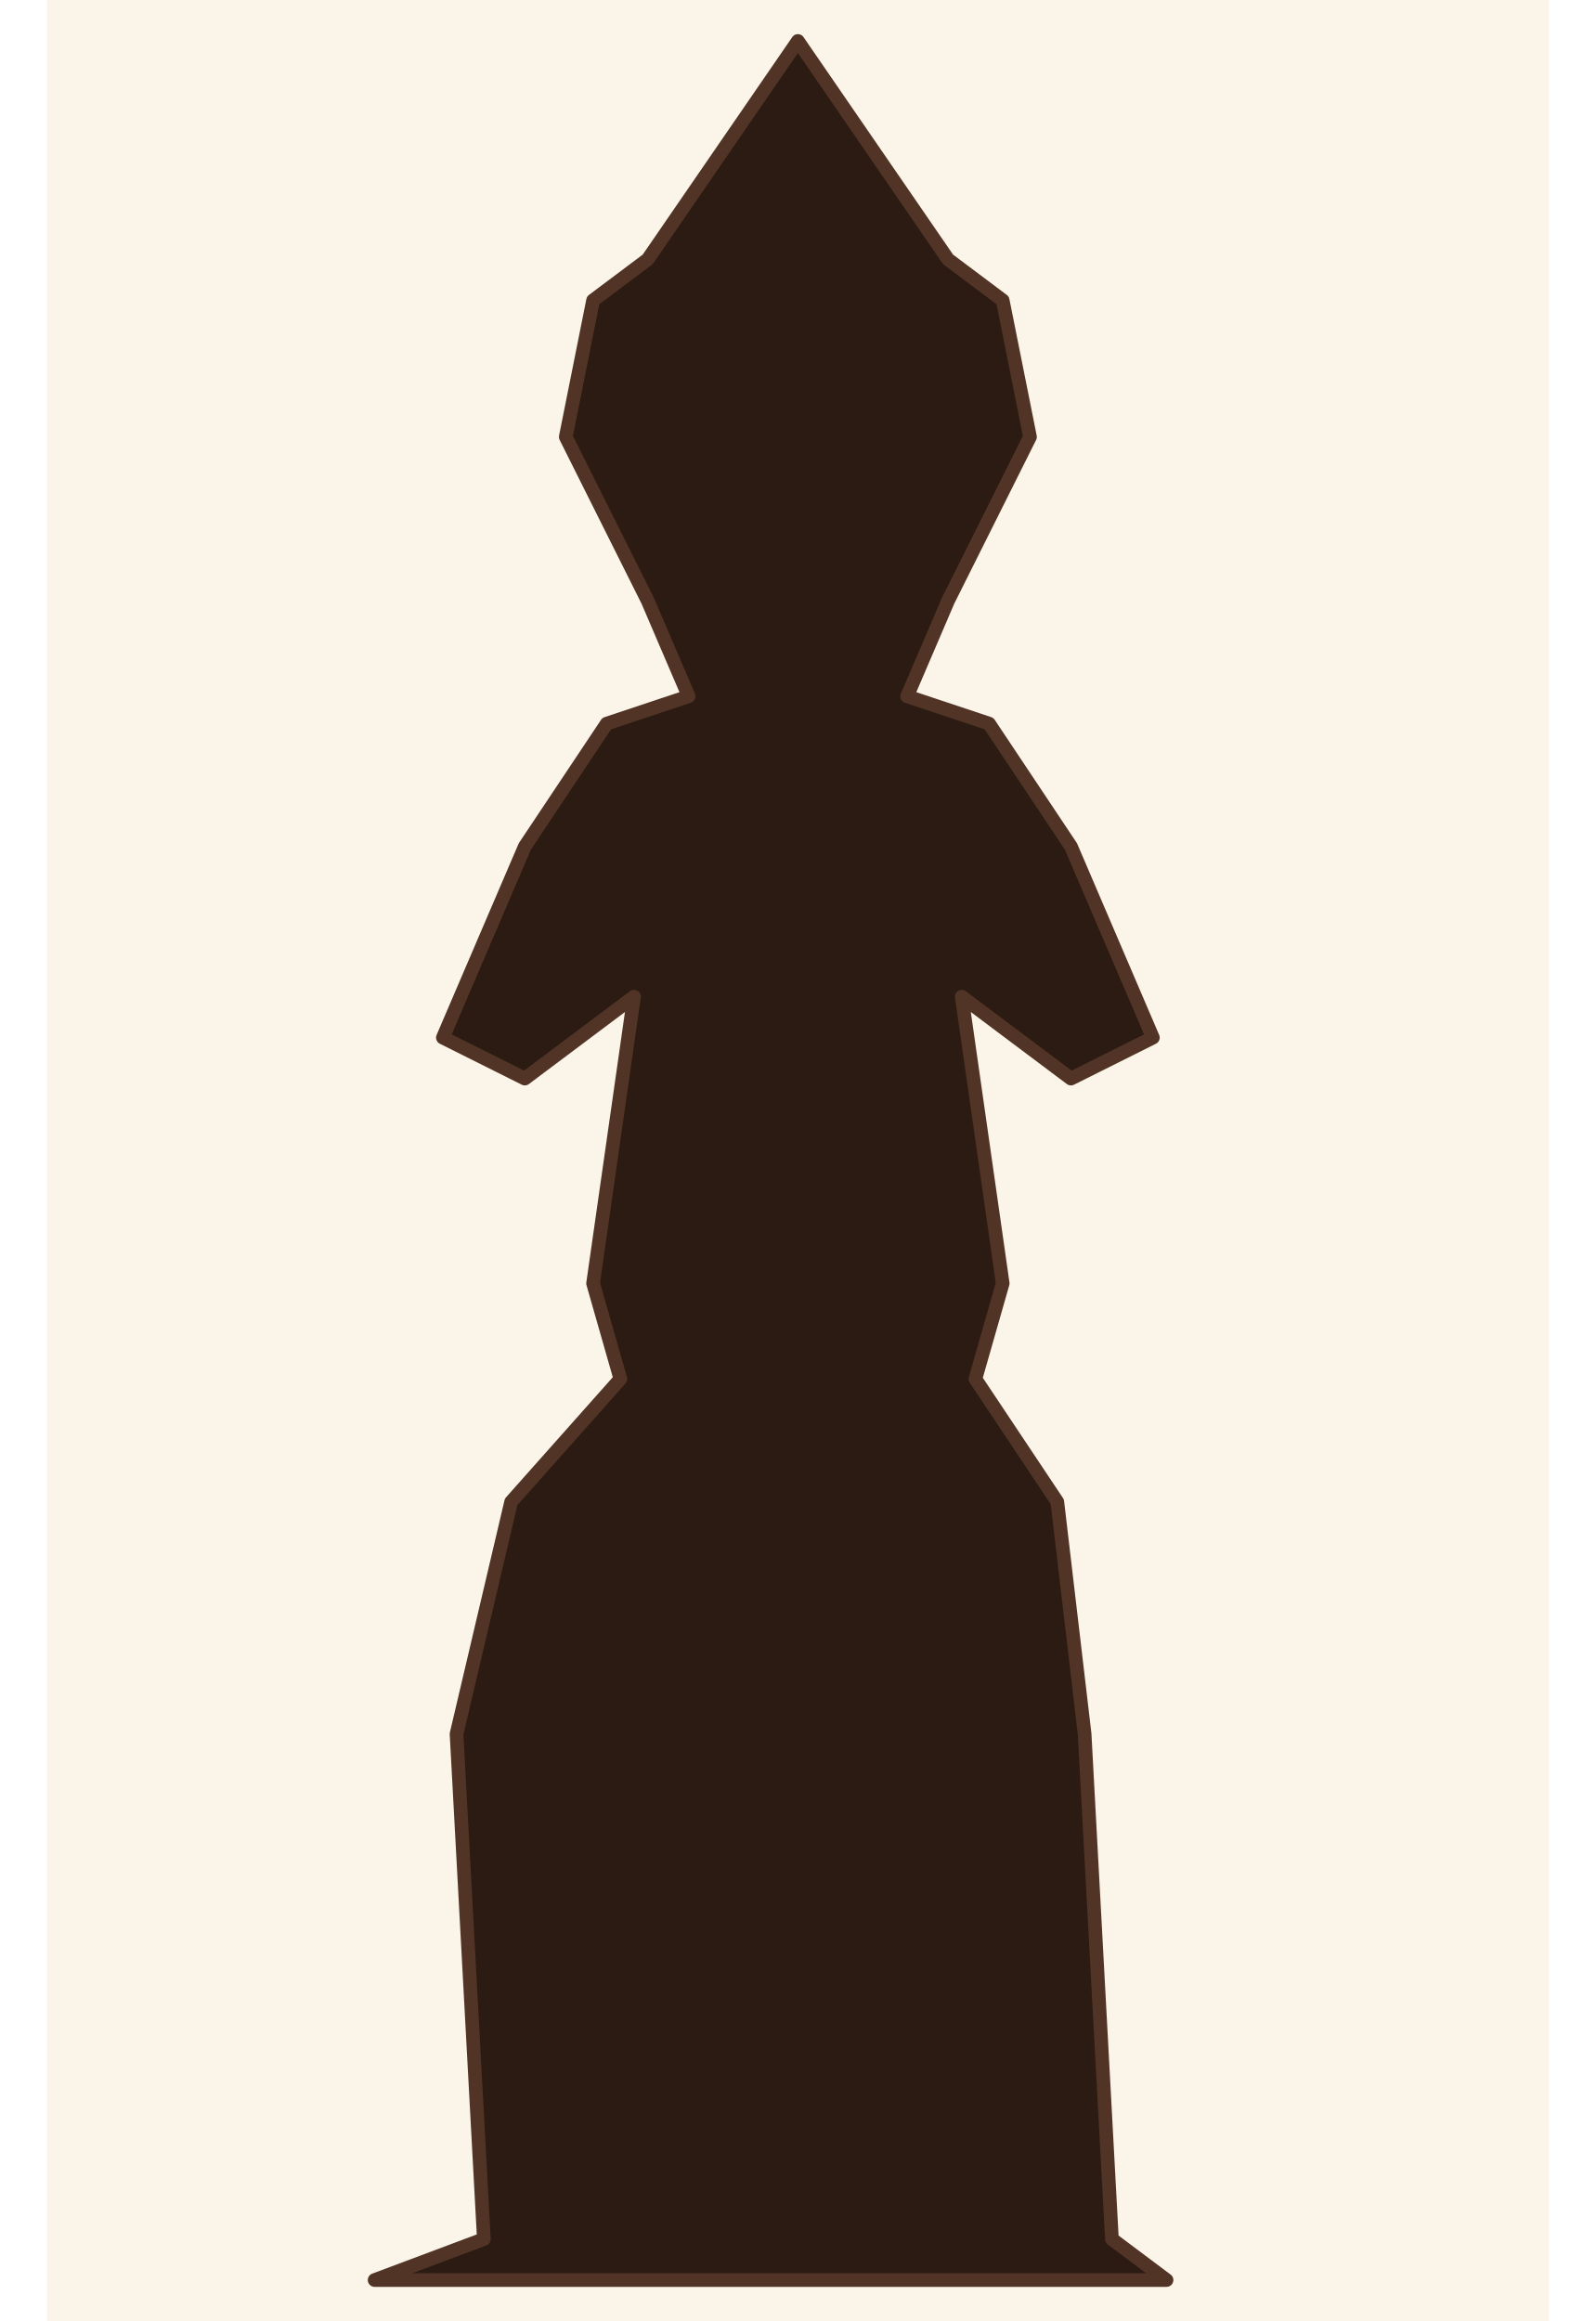
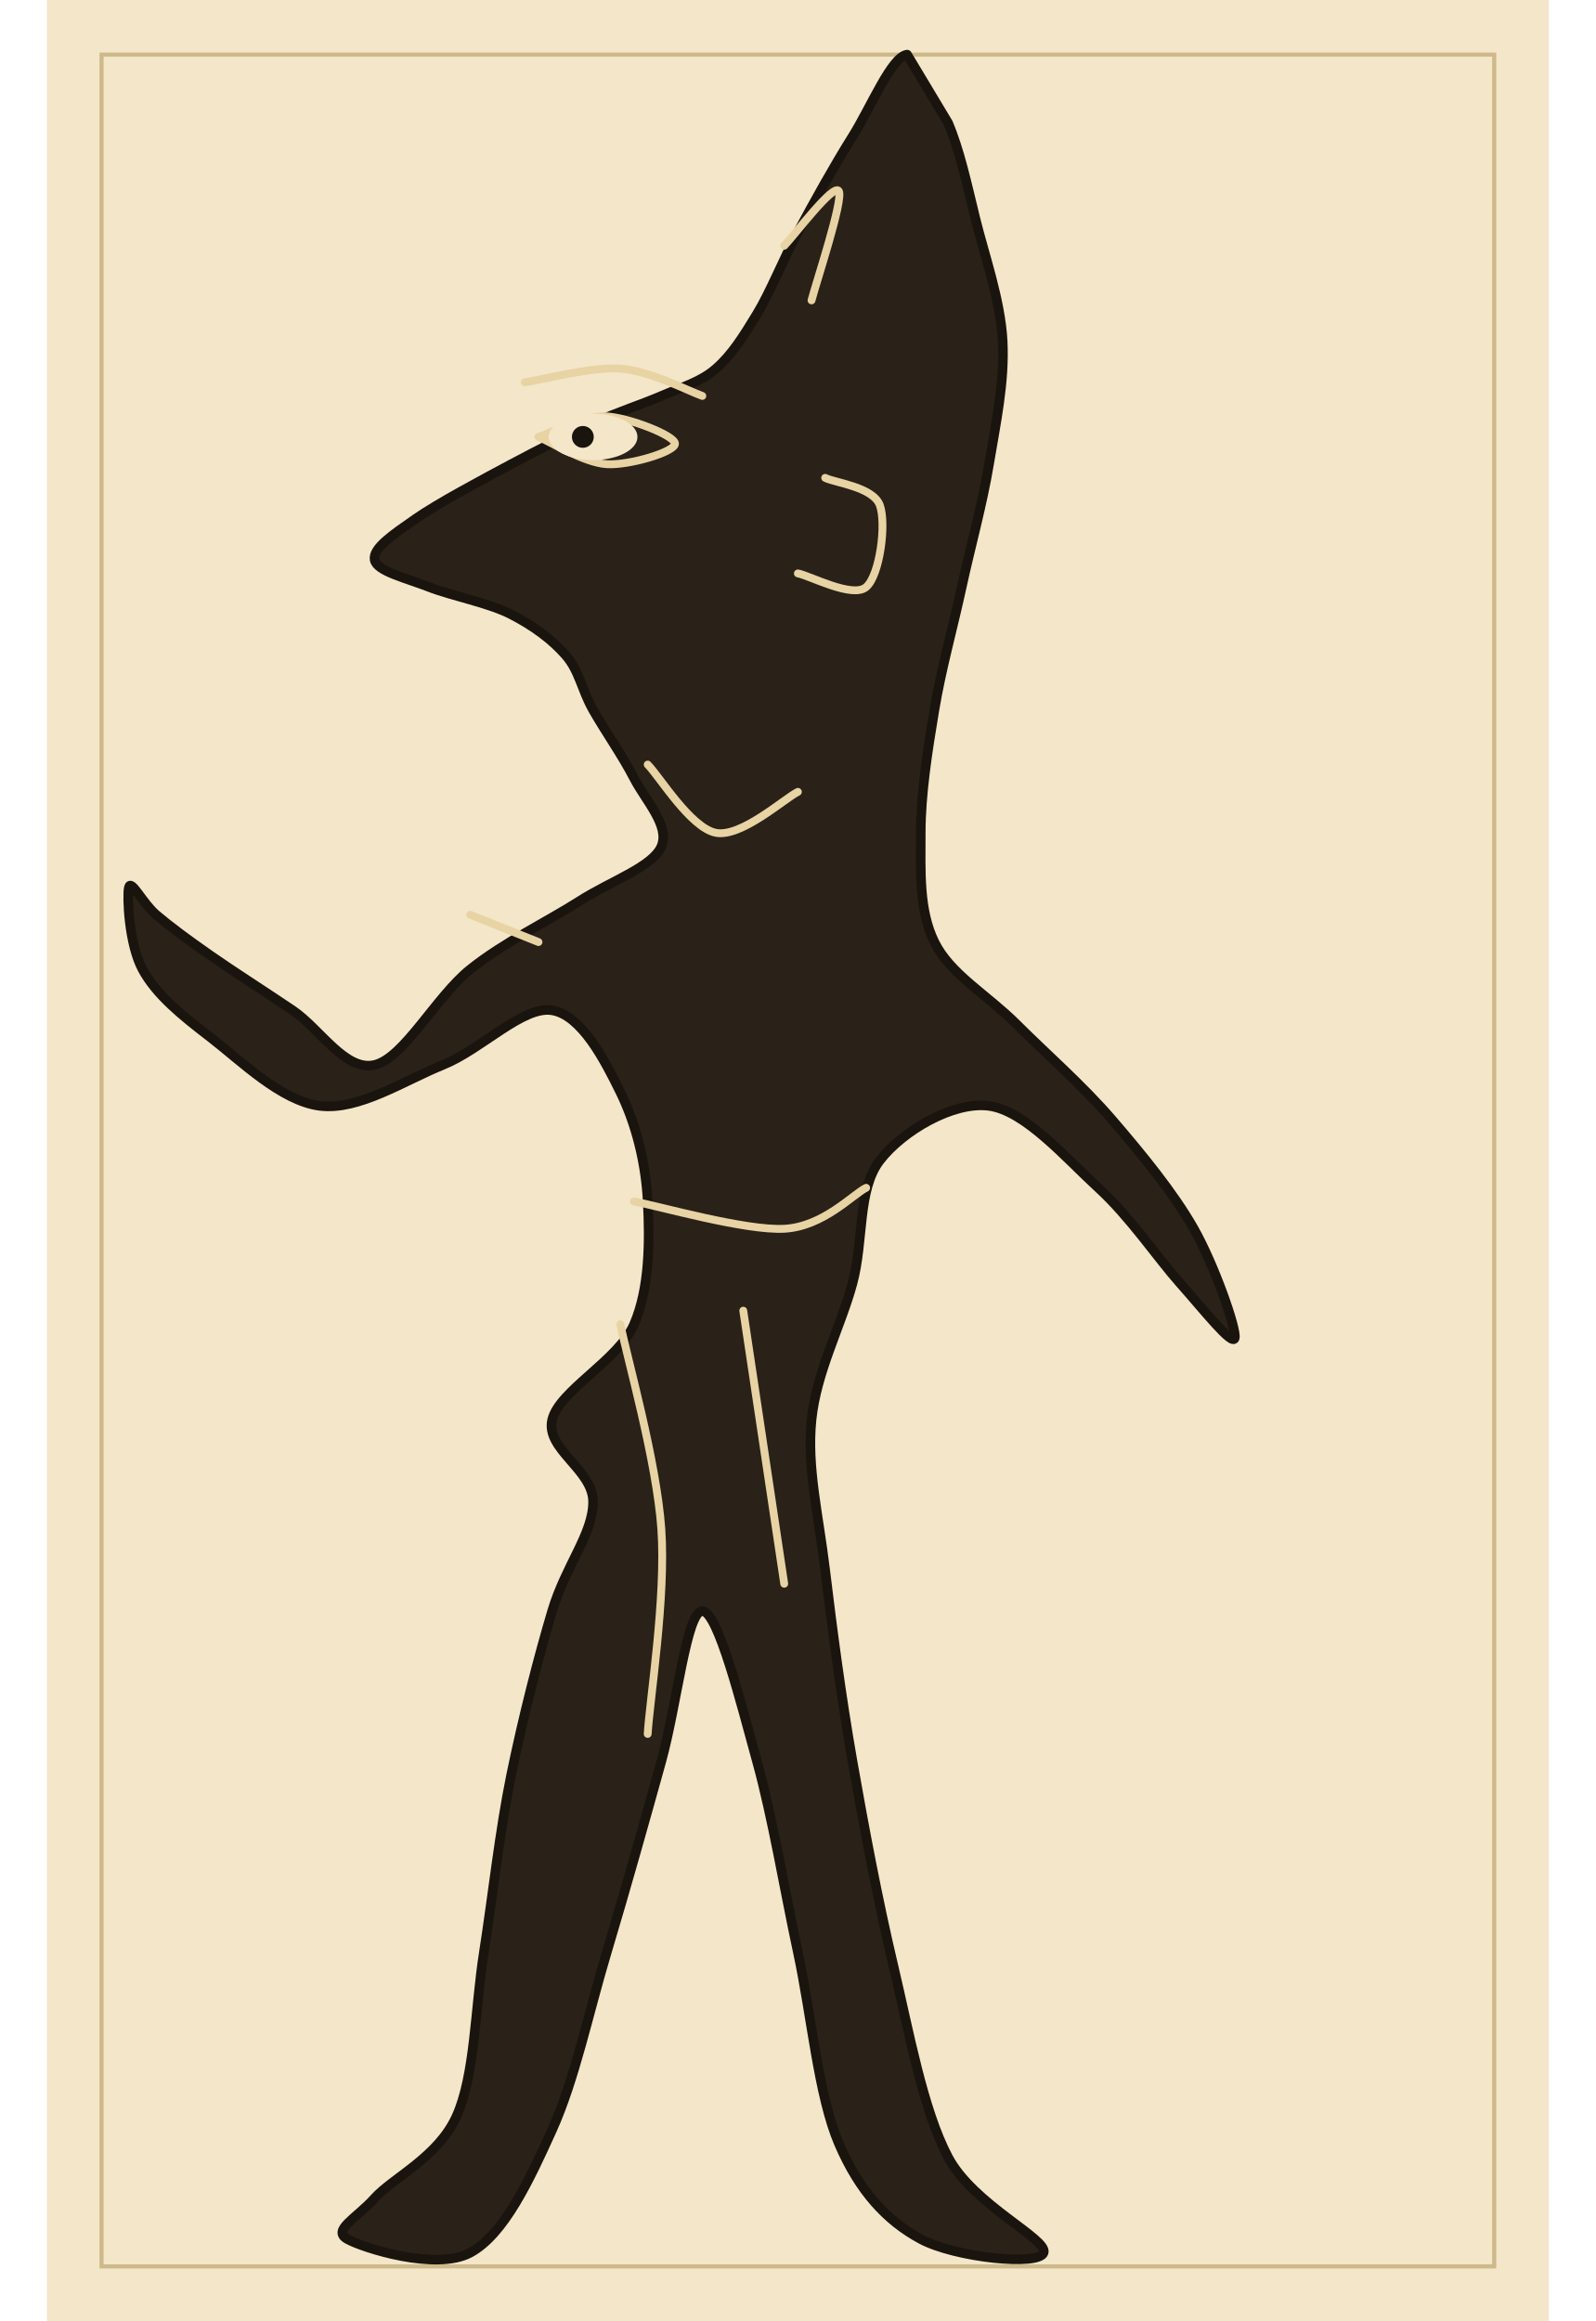
- <svg xmlns="http://www.w3.org/2000/svg" viewBox="0 0 220 340" width="440" height="640" role="img" aria-label="siluet wayang">
-   <rect width="220" height="340" fill="#FBF4E8" />
-   <path d="M110,6 L88,38 L80,44 L76,64 L88,88 L94,102 L82,106 L70,124 L58,152 L70,158 L86,146 L80,188 L84,202 L68,220 L60,254 L64,328 L48,334 L142,334 L164,334 L156,328 L152,254 L148,220 L136,202 L140,188 L134,146 L150,158 L162,152 L150,124 L138,106 L126,102 L132,88 L144,64 L140,44 L132,38 Z" fill="#2B1B12" stroke="#513425" stroke-width="2" stroke-linejoin="round" />
+ <svg xmlns="http://www.w3.org/2000/svg" viewBox="0 0 220 340" width="440" height="640" role="img" aria-label="lembar acuan wayang">
+   <rect width="220" height="340" fill="#F4E6C8" />
+   <rect x="8" y="8" width="204" height="324" fill="none" stroke="#CDB98A" stroke-width="0.6" />
+   <path d="M126.0,8.0 C123.7,8.3 120.7,15.7 118.0,20.0 C115.3,24.3 112.3,29.7 110.0,34.0 C107.7,38.3 106.0,42.7 104.0,46.0 C102.0,49.3 100.3,52.0 98.0,54.0 C95.7,56.0 93.0,56.7 90.0,58.0 C87.0,59.3 83.7,60.3 80.0,62.0 C76.3,63.7 72.3,65.7 68.0,68.0 C63.7,70.3 57.3,73.7 54.0,76.0 C50.7,78.3 47.7,80.3 48.0,82.0 C48.3,83.7 52.7,84.7 56.0,86.0 C59.3,87.3 64.7,88.3 68.0,90.0 C71.3,91.7 74.0,93.7 76.0,96.0 C78.0,98.3 78.3,101.0 80.0,104.0 C81.7,107.0 84.3,110.7 86.0,114.0 C87.7,117.3 91.3,121.0 90.0,124.0 C88.7,127.0 82.7,129.0 78.0,132.0 C73.3,135.0 67.0,138.0 62.0,142.0 C57.0,146.0 52.3,155.0 48.0,156.0 C43.7,157.0 40.0,150.7 36.0,148.0 C32.0,145.3 27.3,142.3 24.0,140.0 C20.7,137.7 18.0,135.7 16.0,134.0 C14.0,132.3 12.3,128.7 12.0,130.0 C11.7,131.3 12.0,138.3 14.0,142.0 C16.0,145.7 19.7,148.7 24.0,152.0 C28.3,155.3 34.3,161.3 40.0,162.0 C45.7,162.7 52.3,158.3 58.0,156.0 C63.7,153.7 69.7,147.3 74.0,148.0 C78.3,148.7 81.7,155.3 84.0,160.0 C86.3,164.7 87.7,170.3 88.0,176.0 C88.3,181.7 88.3,188.7 86.0,194.0 C83.7,199.3 75.0,203.7 74.0,208.0 C73.0,212.3 80.0,215.3 80.0,220.0 C80.0,224.7 76.0,229.3 74.0,236.0 C72.0,242.7 69.7,251.7 68.0,260.0 C66.3,268.3 65.3,277.7 64.0,286.0 C62.7,294.3 62.7,304.0 60.0,310.0 C57.3,316.0 50.7,319.0 48.0,322.0 C45.3,325.0 41.7,326.7 44.0,328.0 C46.3,329.3 57.0,332.7 62.0,330.0 C67.0,327.3 70.7,319.3 74.0,312.0 C77.3,304.7 79.3,295.0 82.0,286.0 C84.7,277.0 87.7,266.3 90.0,258.0 C92.3,249.7 93.7,236.0 96.0,236.0 C98.3,236.0 101.7,249.7 104.0,258.0 C106.3,266.3 108.0,276.7 110.0,286.0 C112.0,295.3 113.0,307.0 116.0,314.0 C119.0,321.0 123.0,325.3 128.0,328.0 C133.0,330.7 145.3,332.0 146.0,330.0 C146.7,328.0 135.7,323.0 132.0,316.0 C128.3,309.0 126.3,297.7 124.0,288.0 C121.7,278.3 119.7,267.7 118.0,258.0 C116.3,248.3 115.0,238.3 114.0,230.0 C113.0,221.7 111.3,215.0 112.0,208.0 C112.7,201.0 116.3,194.3 118.0,188.0 C119.7,181.7 118.7,174.3 122.0,170.0 C125.3,165.7 132.7,161.3 138.0,162.0 C143.3,162.7 149.3,169.7 154.0,174.0 C158.7,178.3 162.7,184.3 166.0,188.0 C169.3,191.7 173.7,197.3 174.0,196.0 C174.3,194.7 171.0,185.3 168.0,180.0 C165.0,174.7 160.3,169.0 156.0,164.0 C151.7,159.0 146.3,154.3 142.0,150.0 C137.7,145.7 132.3,142.7 130.0,138.0 C127.7,133.3 128.0,127.7 128.0,122.0 C128.0,116.3 129.0,110.0 130.0,104.0 C131.0,98.0 132.7,92.0 134.0,86.0 C135.3,80.0 137.0,74.0 138.0,68.0 C139.0,62.0 140.3,56.0 140.0,50.0 C139.7,44.0 137.3,37.3 136.0,32.0 C134.7,26.7 133.7,22.0 132.0,18.0 Z" fill="#2A2118" stroke="#1A140E" stroke-width="1.4" stroke-linejoin="round" />
+   <path d="M70.0,56.0 C72.3,55.7 79.7,53.7 84.0,54.0 C88.3,54.3 94.0,57.3 96.0,58.0" fill="none" stroke="#E7D3A4" stroke-width="1.15" stroke-linecap="round" stroke-linejoin="round" />
+   <path d="M72.0,64.0 C73.7,63.5 78.7,60.8 82.0,61.0 C85.3,61.2 92.0,63.8 92.0,65.0 C92.0,66.2 85.3,68.2 82.0,68.0 C78.7,67.8 73.7,64.7 72.0,64.0 Z" fill="none" stroke="#E7D3A4" stroke-width="1.15" stroke-linecap="round" stroke-linejoin="round" />
+   <path d="M114.0,70.0 C115.3,70.7 121.0,71.3 122.0,74.0 C123.0,76.7 122.0,84.3 120.0,86.0 C118.0,87.7 111.7,84.3 110.0,84.0" fill="none" stroke="#E7D3A4" stroke-width="1.15" stroke-linecap="round" stroke-linejoin="round" />
+   <path d="M108.0,36.0 C109.3,34.7 115.3,26.7 116.0,28.0 C116.7,29.3 112.7,41.3 112.0,44.0" fill="none" stroke="#E7D3A4" stroke-width="1.15" stroke-linecap="round" stroke-linejoin="round" />
+   <path d="M88.0,112.0 C89.7,113.7 94.3,121.3 98.0,122.0 C101.7,122.7 108.0,117.0 110.0,116.0" fill="none" stroke="#E7D3A4" stroke-width="1.15" stroke-linecap="round" stroke-linejoin="round" />
+   <path d="M86.0,176.0 C89.7,176.7 102.3,180.3 108.0,180.0 C113.7,179.7 118.0,175.0 120.0,174.0" fill="none" stroke="#E7D3A4" stroke-width="1.15" stroke-linecap="round" stroke-linejoin="round" />
+   <path d="M84.0,194.0 C85.0,199.0 89.3,214.0 90.0,224.0 C90.7,234.0 88.3,249.0 88.0,254.0" fill="none" stroke="#E7D3A4" stroke-width="1.15" stroke-linecap="round" stroke-linejoin="round" />
+   <path d="M102.0,192.0 C103.0,198.7 107.0,225.3 108.0,232.0" fill="none" stroke="#E7D3A4" stroke-width="1.15" stroke-linecap="round" stroke-linejoin="round" />
+   <path d="M62.0,134.0 C63.7,134.7 70.3,137.3 72.0,138.0" fill="none" stroke="#E7D3A4" stroke-width="1.15" stroke-linecap="round" stroke-linejoin="round" />
+   <ellipse cx="80.0" cy="64.0" rx="6.5" ry="3.4" fill="#F4E6C8" />
+   <circle cx="78.5" cy="64.0" r="1.6" fill="#1A140E" />
</svg>
